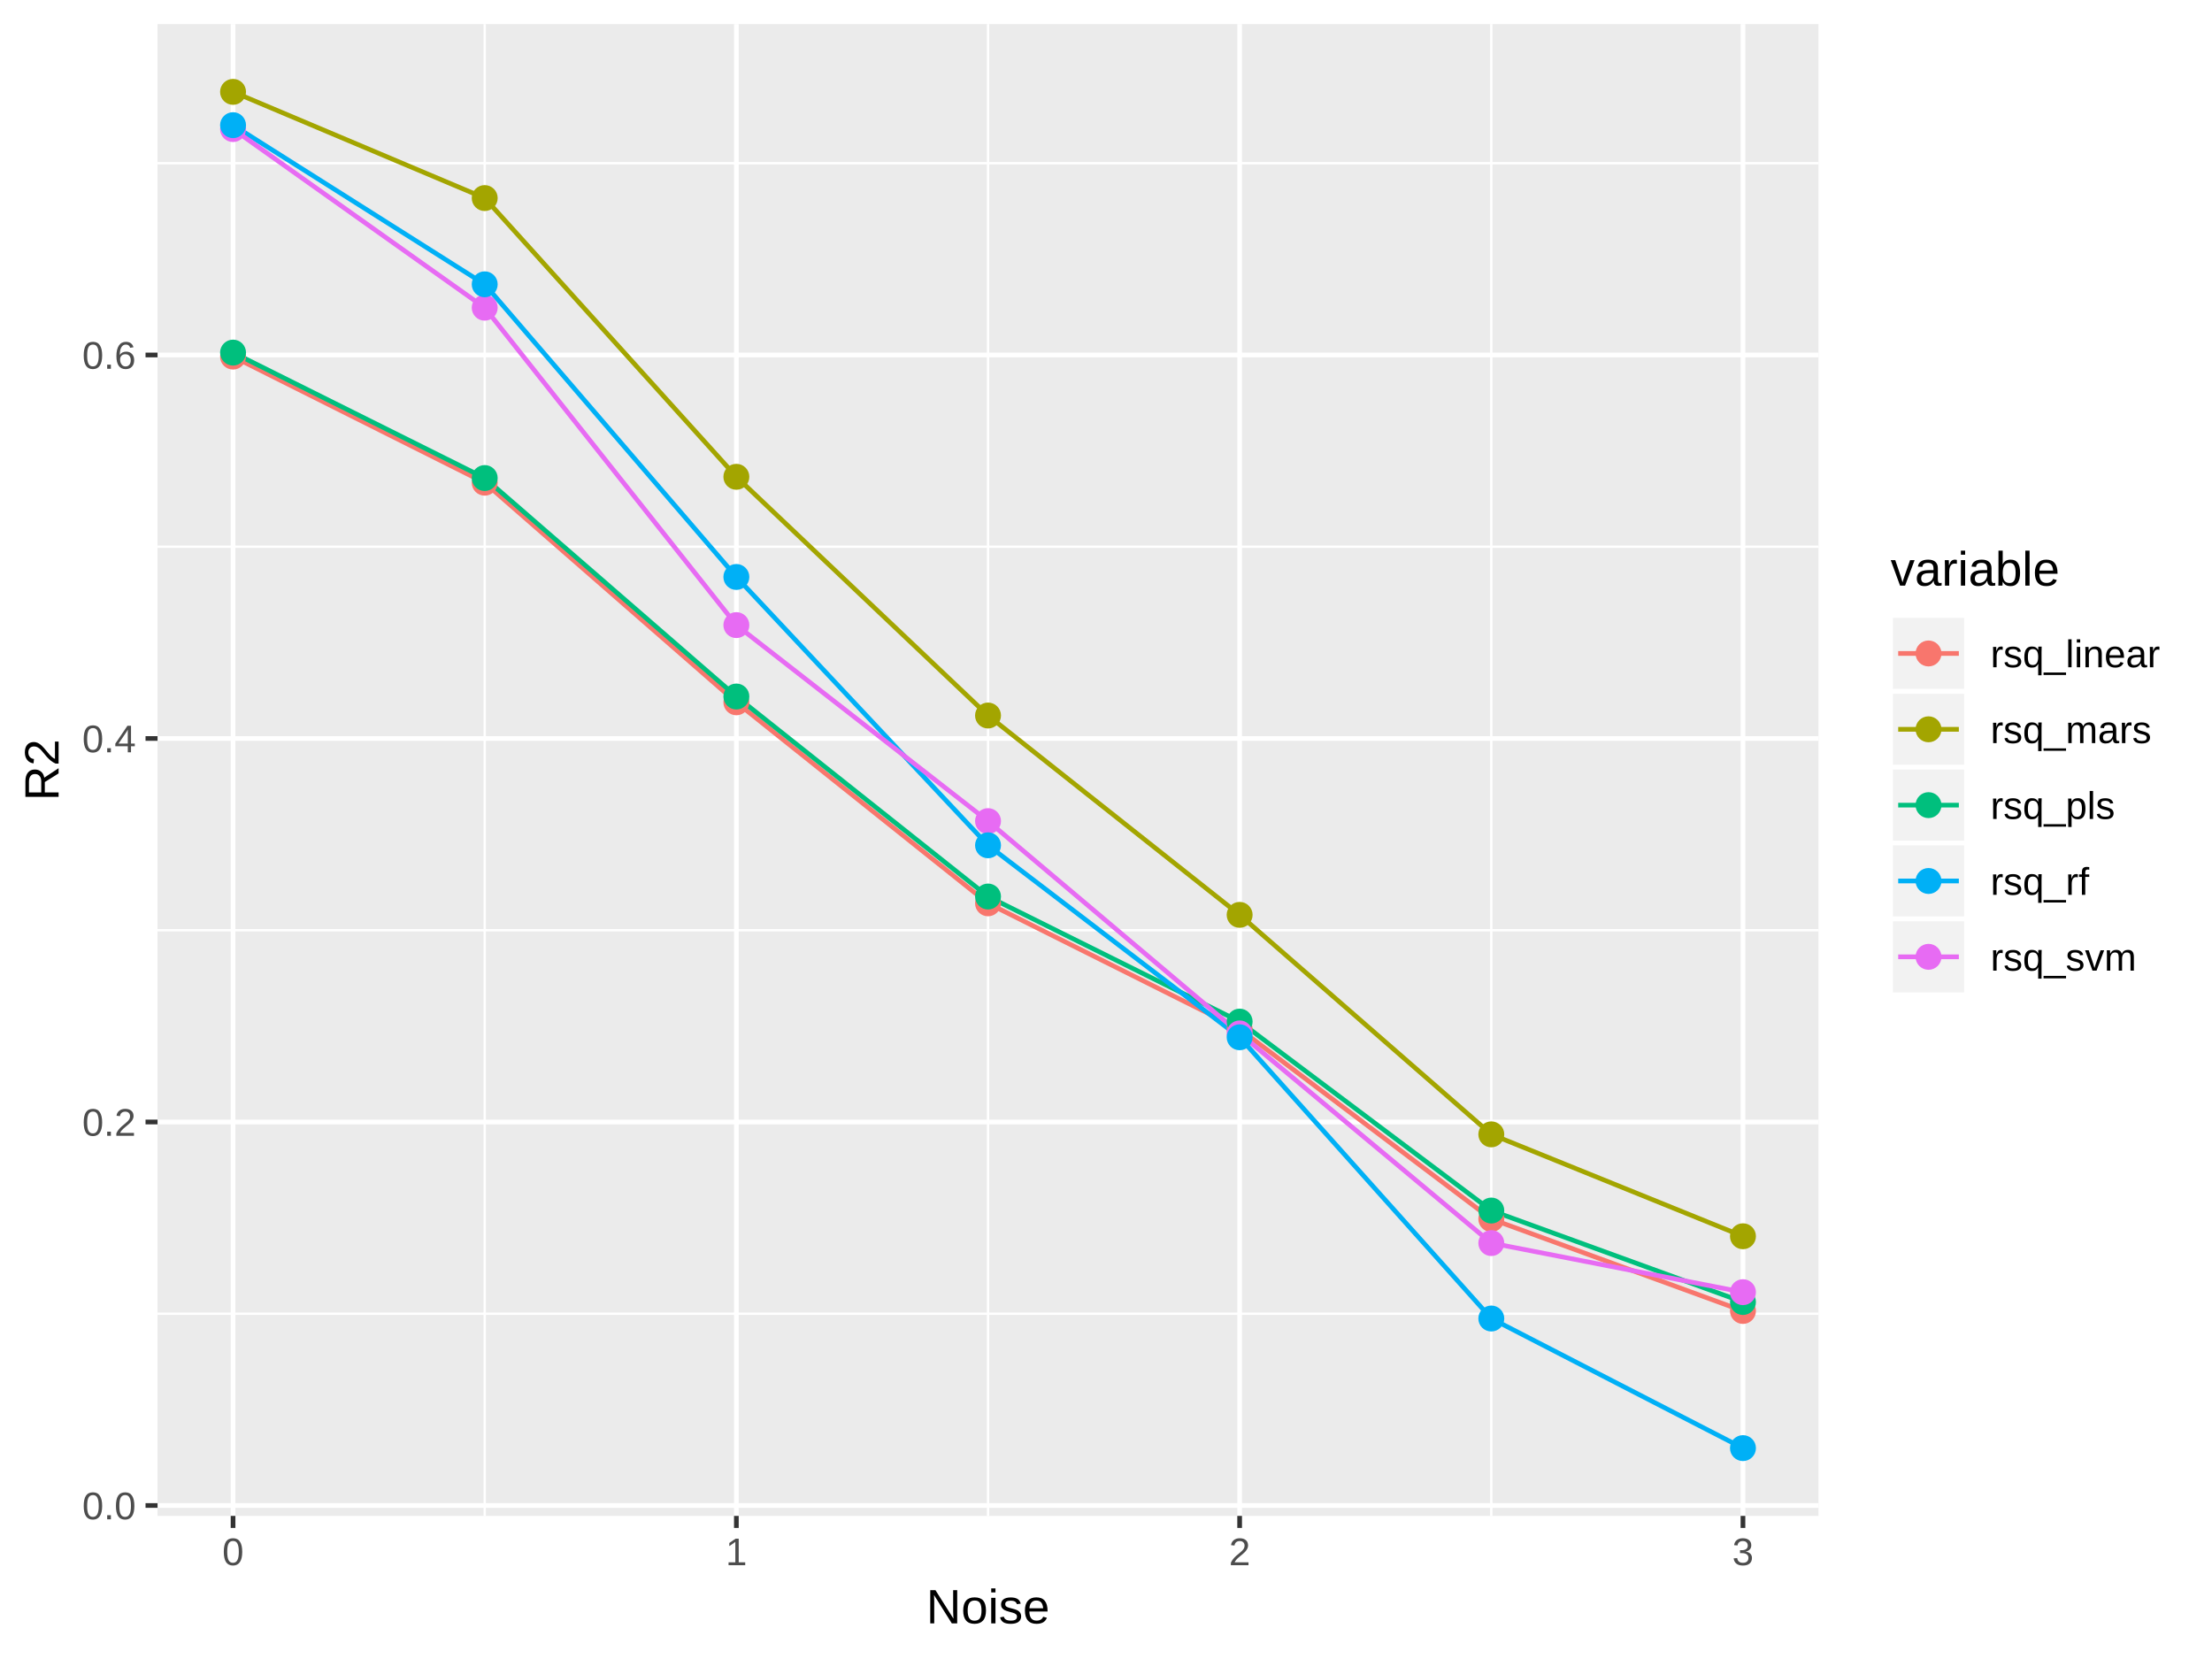
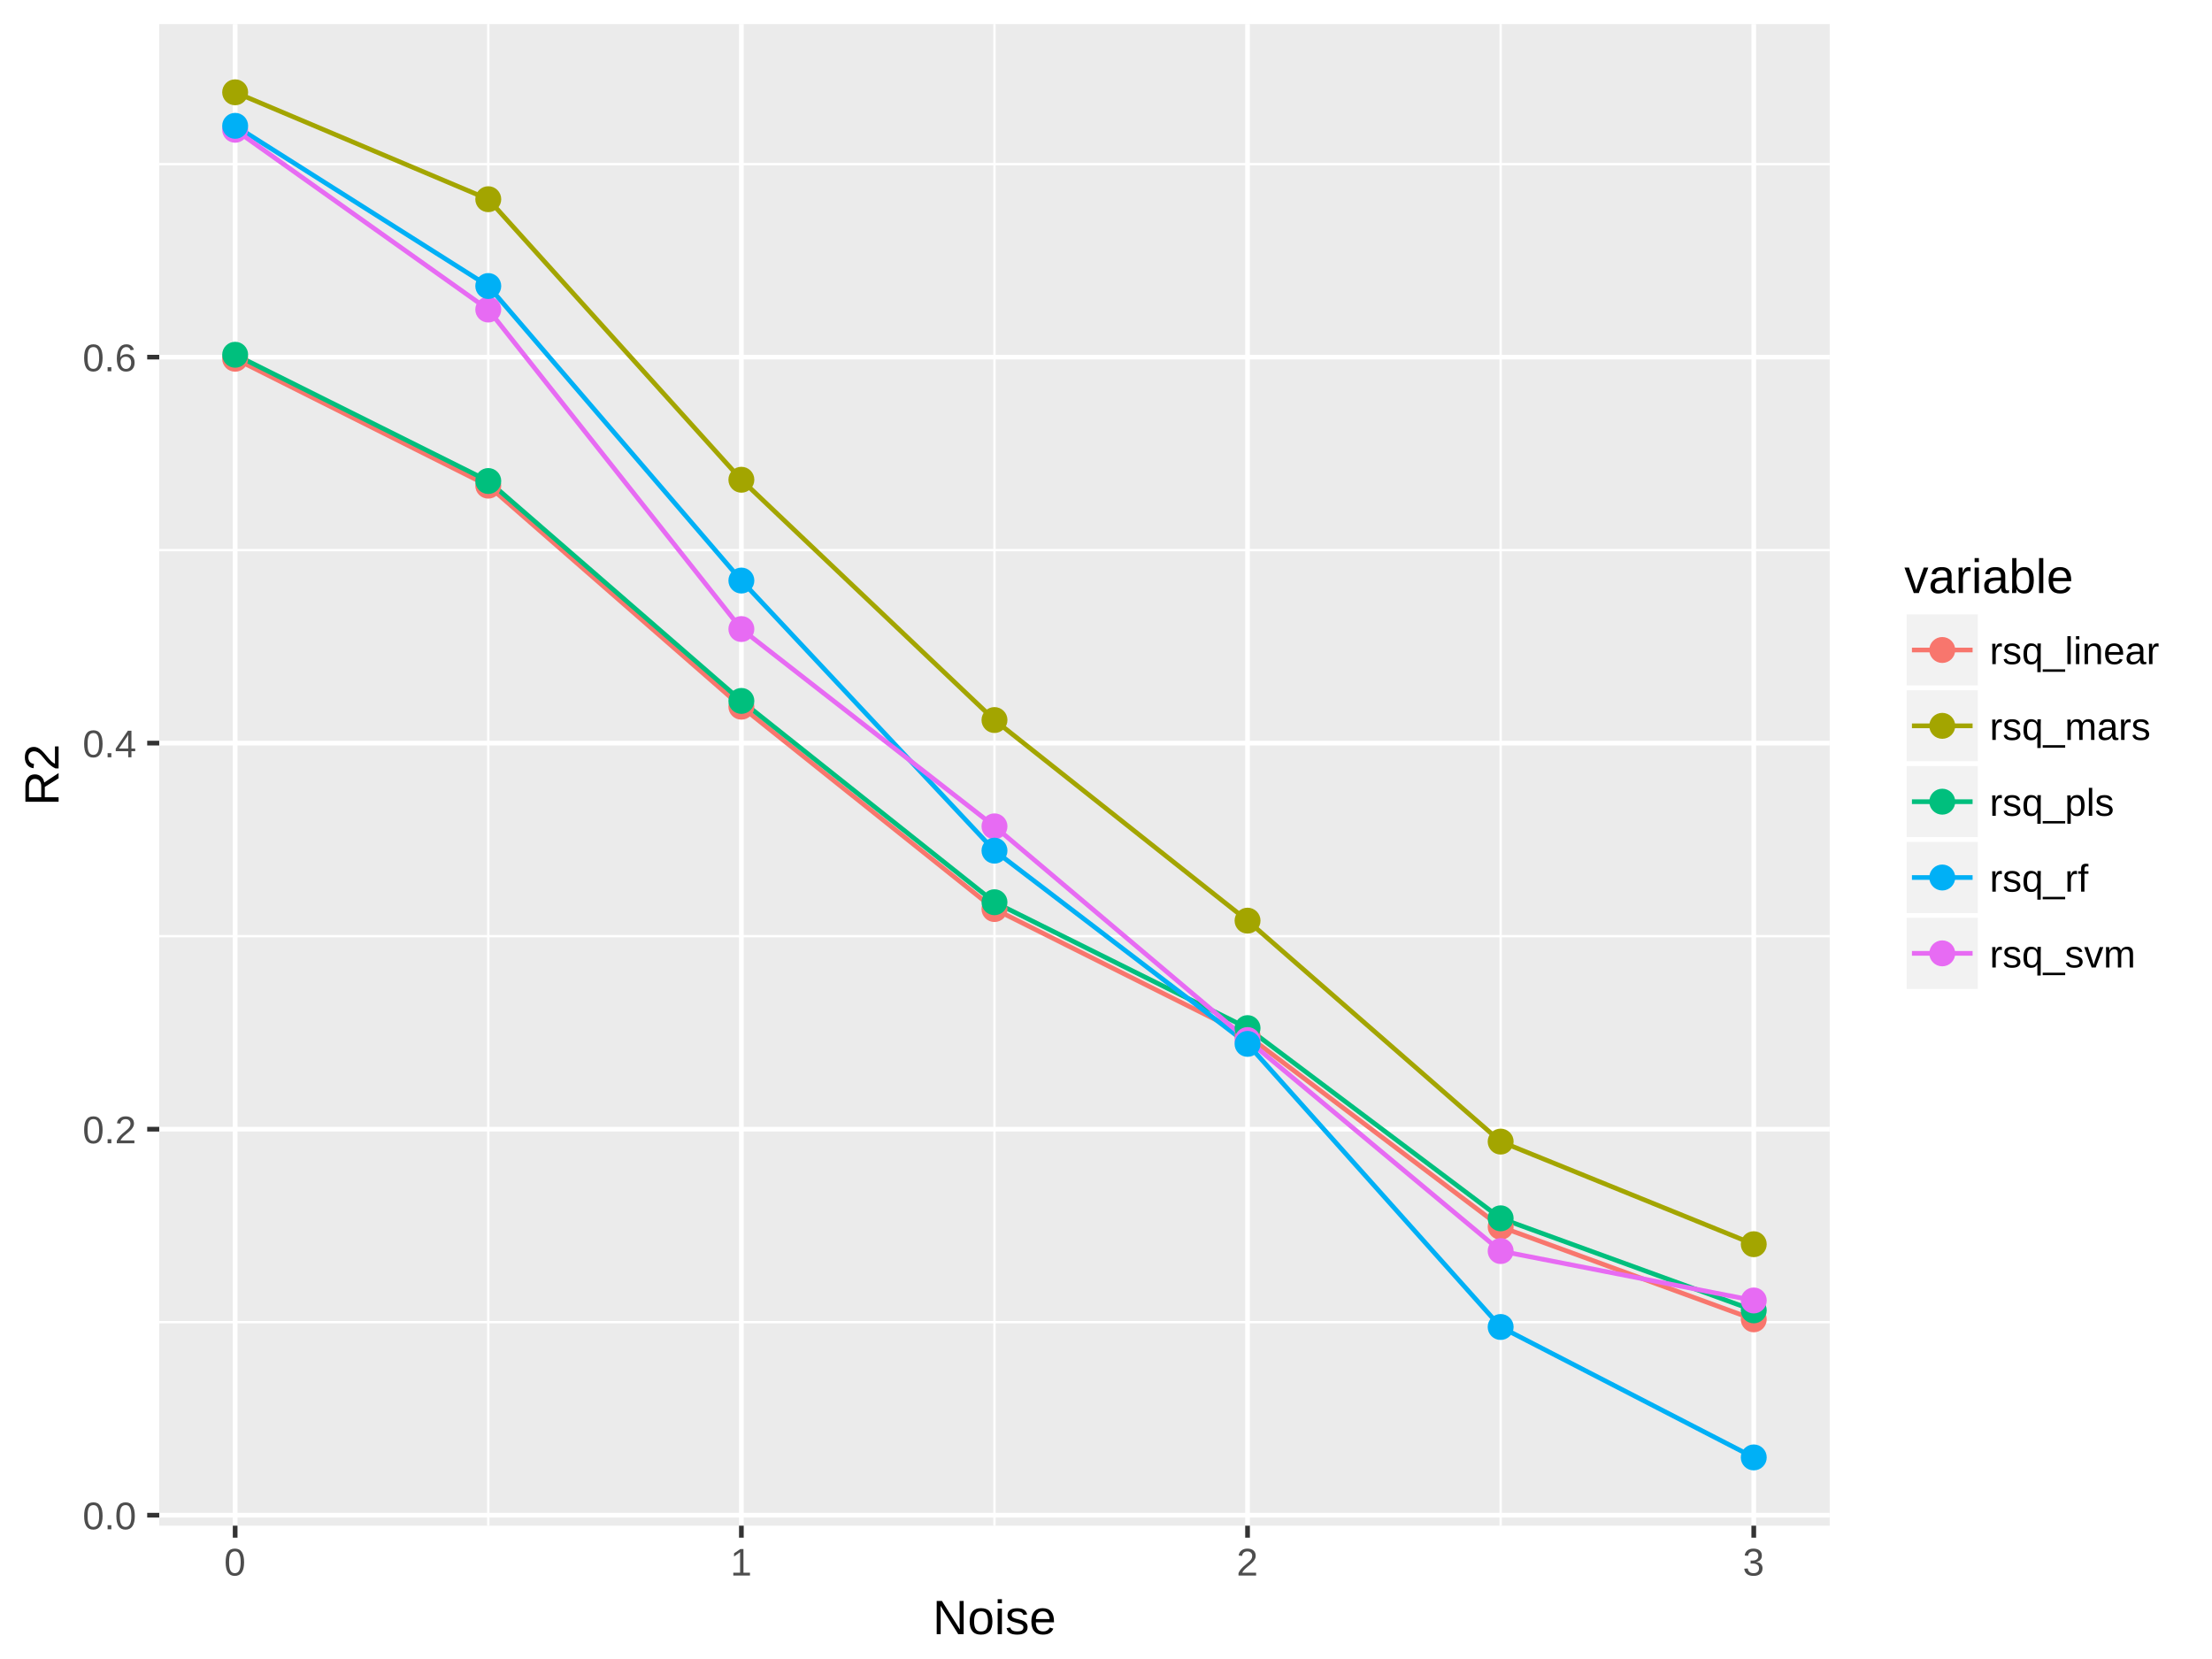
<svg xmlns="http://www.w3.org/2000/svg" viewBox="0 0 504.00 378.00">
  <defs>
    <style type="text/css">
    line, polyline, path, rect, circle {
      fill: none;
      stroke: #000000;
      stroke-linecap: round;
      stroke-linejoin: round;
      stroke-miterlimit: 10.00;
    }
  </style>
  </defs>
  <rect width="100%" height="100%" style="stroke: none; fill: #FFFFFF;" />
  <rect x="0.00" y="0.00" width="504.00" height="378.00" style="stroke-width: 1.07; stroke: #FFFFFF; fill: #FFFFFF;" />
  <defs>
-     <clipPath id="cpMzUuODk3OXw0MTQuMzMzfDM0NS4zOTZ8NS40Nzk0NQ==">
-       <rect x="35.90" y="5.48" width="378.44" height="339.92" />
+     <clipPath id="cpMzYuMjc2Nnw0MTYuODkzfDM0Ny42MTd8NS40Nzk0NQ==">
+       <rect x="36.28" y="5.48" width="380.62" height="342.14" />
    </clipPath>
  </defs>
-   <rect x="35.90" y="5.48" width="378.44" height="339.92" style="stroke-width: 1.07; stroke: none; fill: #EBEBEB;" clip-path="url(#cpMzUuODk3OXw0MTQuMzMzfDM0NS4zOTZ8NS40Nzk0NQ==)" />
-   <polyline points="35.90,299.33 414.33,299.33 " style="stroke-width: 0.53; stroke: #FFFFFF; stroke-linecap: butt;" clip-path="url(#cpMzUuODk3OXw0MTQuMzMzfDM0NS4zOTZ8NS40Nzk0NQ==)" />
-   <polyline points="35.90,211.95 414.33,211.95 " style="stroke-width: 0.53; stroke: #FFFFFF; stroke-linecap: butt;" clip-path="url(#cpMzUuODk3OXw0MTQuMzMzfDM0NS4zOTZ8NS40Nzk0NQ==)" />
-   <polyline points="35.90,124.57 414.33,124.57 " style="stroke-width: 0.53; stroke: #FFFFFF; stroke-linecap: butt;" clip-path="url(#cpMzUuODk3OXw0MTQuMzMzfDM0NS4zOTZ8NS40Nzk0NQ==)" />
-   <polyline points="35.90,37.19 414.33,37.19 " style="stroke-width: 0.53; stroke: #FFFFFF; stroke-linecap: butt;" clip-path="url(#cpMzUuODk3OXw0MTQuMzMzfDM0NS4zOTZ8NS40Nzk0NQ==)" />
-   <polyline points="110.44,345.40 110.44,5.48 " style="stroke-width: 0.53; stroke: #FFFFFF; stroke-linecap: butt;" clip-path="url(#cpMzUuODk3OXw0MTQuMzMzfDM0NS4zOTZ8NS40Nzk0NQ==)" />
-   <polyline points="225.12,345.40 225.12,5.48 " style="stroke-width: 0.53; stroke: #FFFFFF; stroke-linecap: butt;" clip-path="url(#cpMzUuODk3OXw0MTQuMzMzfDM0NS4zOTZ8NS40Nzk0NQ==)" />
-   <polyline points="339.79,345.40 339.79,5.48 " style="stroke-width: 0.53; stroke: #FFFFFF; stroke-linecap: butt;" clip-path="url(#cpMzUuODk3OXw0MTQuMzMzfDM0NS4zOTZ8NS40Nzk0NQ==)" />
-   <polyline points="35.90,343.02 414.33,343.02 " style="stroke-width: 1.07; stroke: #FFFFFF; stroke-linecap: butt;" clip-path="url(#cpMzUuODk3OXw0MTQuMzMzfDM0NS4zOTZ8NS40Nzk0NQ==)" />
-   <polyline points="35.90,255.64 414.33,255.64 " style="stroke-width: 1.07; stroke: #FFFFFF; stroke-linecap: butt;" clip-path="url(#cpMzUuODk3OXw0MTQuMzMzfDM0NS4zOTZ8NS40Nzk0NQ==)" />
-   <polyline points="35.90,168.26 414.33,168.26 " style="stroke-width: 1.07; stroke: #FFFFFF; stroke-linecap: butt;" clip-path="url(#cpMzUuODk3OXw0MTQuMzMzfDM0NS4zOTZ8NS40Nzk0NQ==)" />
-   <polyline points="35.90,80.88 414.33,80.88 " style="stroke-width: 1.07; stroke: #FFFFFF; stroke-linecap: butt;" clip-path="url(#cpMzUuODk3OXw0MTQuMzMzfDM0NS4zOTZ8NS40Nzk0NQ==)" />
-   <polyline points="53.10,345.40 53.10,5.48 " style="stroke-width: 1.07; stroke: #FFFFFF; stroke-linecap: butt;" clip-path="url(#cpMzUuODk3OXw0MTQuMzMzfDM0NS4zOTZ8NS40Nzk0NQ==)" />
-   <polyline points="167.78,345.40 167.78,5.48 " style="stroke-width: 1.07; stroke: #FFFFFF; stroke-linecap: butt;" clip-path="url(#cpMzUuODk3OXw0MTQuMzMzfDM0NS4zOTZ8NS40Nzk0NQ==)" />
-   <polyline points="282.45,345.40 282.45,5.48 " style="stroke-width: 1.07; stroke: #FFFFFF; stroke-linecap: butt;" clip-path="url(#cpMzUuODk3OXw0MTQuMzMzfDM0NS4zOTZ8NS40Nzk0NQ==)" />
-   <polyline points="397.13,345.40 397.13,5.48 " style="stroke-width: 1.07; stroke: #FFFFFF; stroke-linecap: butt;" clip-path="url(#cpMzUuODk3OXw0MTQuMzMzfDM0NS4zOTZ8NS40Nzk0NQ==)" />
-   <polyline points="53.10,81.25 110.44,109.98 167.78,160.02 225.12,205.82 282.45,234.47 339.79,277.75 397.13,298.70 " style="stroke-width: 1.07; stroke: #F8766D; stroke-linecap: butt;" clip-path="url(#cpMzUuODk3OXw0MTQuMzMzfDM0NS4zOTZ8NS40Nzk0NQ==)" />
-   <polyline points="53.10,20.93 110.44,45.13 167.78,108.64 225.12,163.03 282.45,208.45 339.79,258.46 397.13,281.68 " style="stroke-width: 1.07; stroke: #A3A500; stroke-linecap: butt;" clip-path="url(#cpMzUuODk3OXw0MTQuMzMzfDM0NS4zOTZ8NS40Nzk0NQ==)" />
-   <polyline points="53.10,80.34 110.44,108.92 167.78,158.70 225.12,204.27 282.45,232.77 339.79,275.82 397.13,296.66 " style="stroke-width: 1.07; stroke: #00BF7D; stroke-linecap: butt;" clip-path="url(#cpMzUuODk3OXw0MTQuMzMzfDM0NS4zOTZ8NS40Nzk0NQ==)" />
-   <polyline points="53.10,28.52 110.44,64.78 167.78,131.46 225.12,192.60 282.45,236.34 339.79,300.42 397.13,329.95 " style="stroke-width: 1.07; stroke: #00B0F6; stroke-linecap: butt;" clip-path="url(#cpMzUuODk3OXw0MTQuMzMzfDM0NS4zOTZ8NS40Nzk0NQ==)" />
-   <polyline points="53.10,29.41 110.44,70.11 167.78,142.43 225.12,187.09 282.45,235.46 339.79,283.23 397.13,294.42 " style="stroke-width: 1.07; stroke: #E76BF3; stroke-linecap: butt;" clip-path="url(#cpMzUuODk3OXw0MTQuMzMzfDM0NS4zOTZ8NS40Nzk0NQ==)" />
-   <circle cx="53.10" cy="81.25" r="1.95pt" style="stroke-width: 0.71; stroke: #F8766D; fill: #F8766D;" clip-path="url(#cpMzUuODk3OXw0MTQuMzMzfDM0NS4zOTZ8NS40Nzk0NQ==)" />
-   <circle cx="110.44" cy="109.98" r="1.95pt" style="stroke-width: 0.71; stroke: #F8766D; fill: #F8766D;" clip-path="url(#cpMzUuODk3OXw0MTQuMzMzfDM0NS4zOTZ8NS40Nzk0NQ==)" />
-   <circle cx="167.78" cy="160.02" r="1.95pt" style="stroke-width: 0.71; stroke: #F8766D; fill: #F8766D;" clip-path="url(#cpMzUuODk3OXw0MTQuMzMzfDM0NS4zOTZ8NS40Nzk0NQ==)" />
-   <circle cx="225.12" cy="205.82" r="1.95pt" style="stroke-width: 0.71; stroke: #F8766D; fill: #F8766D;" clip-path="url(#cpMzUuODk3OXw0MTQuMzMzfDM0NS4zOTZ8NS40Nzk0NQ==)" />
-   <circle cx="282.45" cy="234.47" r="1.95pt" style="stroke-width: 0.71; stroke: #F8766D; fill: #F8766D;" clip-path="url(#cpMzUuODk3OXw0MTQuMzMzfDM0NS4zOTZ8NS40Nzk0NQ==)" />
-   <circle cx="339.79" cy="277.75" r="1.95pt" style="stroke-width: 0.71; stroke: #F8766D; fill: #F8766D;" clip-path="url(#cpMzUuODk3OXw0MTQuMzMzfDM0NS4zOTZ8NS40Nzk0NQ==)" />
-   <circle cx="397.13" cy="298.70" r="1.95pt" style="stroke-width: 0.71; stroke: #F8766D; fill: #F8766D;" clip-path="url(#cpMzUuODk3OXw0MTQuMzMzfDM0NS4zOTZ8NS40Nzk0NQ==)" />
-   <circle cx="53.10" cy="80.34" r="1.95pt" style="stroke-width: 0.71; stroke: #00BF7D; fill: #00BF7D;" clip-path="url(#cpMzUuODk3OXw0MTQuMzMzfDM0NS4zOTZ8NS40Nzk0NQ==)" />
-   <circle cx="110.44" cy="108.92" r="1.95pt" style="stroke-width: 0.71; stroke: #00BF7D; fill: #00BF7D;" clip-path="url(#cpMzUuODk3OXw0MTQuMzMzfDM0NS4zOTZ8NS40Nzk0NQ==)" />
-   <circle cx="167.78" cy="158.70" r="1.95pt" style="stroke-width: 0.71; stroke: #00BF7D; fill: #00BF7D;" clip-path="url(#cpMzUuODk3OXw0MTQuMzMzfDM0NS4zOTZ8NS40Nzk0NQ==)" />
-   <circle cx="225.12" cy="204.27" r="1.95pt" style="stroke-width: 0.71; stroke: #00BF7D; fill: #00BF7D;" clip-path="url(#cpMzUuODk3OXw0MTQuMzMzfDM0NS4zOTZ8NS40Nzk0NQ==)" />
-   <circle cx="282.45" cy="232.77" r="1.95pt" style="stroke-width: 0.71; stroke: #00BF7D; fill: #00BF7D;" clip-path="url(#cpMzUuODk3OXw0MTQuMzMzfDM0NS4zOTZ8NS40Nzk0NQ==)" />
-   <circle cx="339.79" cy="275.82" r="1.95pt" style="stroke-width: 0.71; stroke: #00BF7D; fill: #00BF7D;" clip-path="url(#cpMzUuODk3OXw0MTQuMzMzfDM0NS4zOTZ8NS40Nzk0NQ==)" />
-   <circle cx="397.13" cy="296.66" r="1.95pt" style="stroke-width: 0.71; stroke: #00BF7D; fill: #00BF7D;" clip-path="url(#cpMzUuODk3OXw0MTQuMzMzfDM0NS4zOTZ8NS40Nzk0NQ==)" />
-   <circle cx="53.10" cy="20.93" r="1.95pt" style="stroke-width: 0.71; stroke: #A3A500; fill: #A3A500;" clip-path="url(#cpMzUuODk3OXw0MTQuMzMzfDM0NS4zOTZ8NS40Nzk0NQ==)" />
-   <circle cx="110.44" cy="45.13" r="1.95pt" style="stroke-width: 0.71; stroke: #A3A500; fill: #A3A500;" clip-path="url(#cpMzUuODk3OXw0MTQuMzMzfDM0NS4zOTZ8NS40Nzk0NQ==)" />
-   <circle cx="167.78" cy="108.64" r="1.95pt" style="stroke-width: 0.71; stroke: #A3A500; fill: #A3A500;" clip-path="url(#cpMzUuODk3OXw0MTQuMzMzfDM0NS4zOTZ8NS40Nzk0NQ==)" />
-   <circle cx="225.12" cy="163.03" r="1.95pt" style="stroke-width: 0.71; stroke: #A3A500; fill: #A3A500;" clip-path="url(#cpMzUuODk3OXw0MTQuMzMzfDM0NS4zOTZ8NS40Nzk0NQ==)" />
-   <circle cx="282.45" cy="208.45" r="1.95pt" style="stroke-width: 0.71; stroke: #A3A500; fill: #A3A500;" clip-path="url(#cpMzUuODk3OXw0MTQuMzMzfDM0NS4zOTZ8NS40Nzk0NQ==)" />
-   <circle cx="339.79" cy="258.46" r="1.95pt" style="stroke-width: 0.71; stroke: #A3A500; fill: #A3A500;" clip-path="url(#cpMzUuODk3OXw0MTQuMzMzfDM0NS4zOTZ8NS40Nzk0NQ==)" />
-   <circle cx="397.13" cy="281.68" r="1.95pt" style="stroke-width: 0.71; stroke: #A3A500; fill: #A3A500;" clip-path="url(#cpMzUuODk3OXw0MTQuMzMzfDM0NS4zOTZ8NS40Nzk0NQ==)" />
-   <circle cx="53.10" cy="29.41" r="1.95pt" style="stroke-width: 0.71; stroke: #E76BF3; fill: #E76BF3;" clip-path="url(#cpMzUuODk3OXw0MTQuMzMzfDM0NS4zOTZ8NS40Nzk0NQ==)" />
-   <circle cx="110.44" cy="70.11" r="1.95pt" style="stroke-width: 0.71; stroke: #E76BF3; fill: #E76BF3;" clip-path="url(#cpMzUuODk3OXw0MTQuMzMzfDM0NS4zOTZ8NS40Nzk0NQ==)" />
-   <circle cx="167.78" cy="142.43" r="1.95pt" style="stroke-width: 0.71; stroke: #E76BF3; fill: #E76BF3;" clip-path="url(#cpMzUuODk3OXw0MTQuMzMzfDM0NS4zOTZ8NS40Nzk0NQ==)" />
-   <circle cx="225.12" cy="187.09" r="1.95pt" style="stroke-width: 0.71; stroke: #E76BF3; fill: #E76BF3;" clip-path="url(#cpMzUuODk3OXw0MTQuMzMzfDM0NS4zOTZ8NS40Nzk0NQ==)" />
-   <circle cx="282.45" cy="235.46" r="1.95pt" style="stroke-width: 0.71; stroke: #E76BF3; fill: #E76BF3;" clip-path="url(#cpMzUuODk3OXw0MTQuMzMzfDM0NS4zOTZ8NS40Nzk0NQ==)" />
-   <circle cx="339.79" cy="283.23" r="1.95pt" style="stroke-width: 0.71; stroke: #E76BF3; fill: #E76BF3;" clip-path="url(#cpMzUuODk3OXw0MTQuMzMzfDM0NS4zOTZ8NS40Nzk0NQ==)" />
-   <circle cx="397.13" cy="294.42" r="1.95pt" style="stroke-width: 0.71; stroke: #E76BF3; fill: #E76BF3;" clip-path="url(#cpMzUuODk3OXw0MTQuMzMzfDM0NS4zOTZ8NS40Nzk0NQ==)" />
-   <circle cx="53.10" cy="28.52" r="1.95pt" style="stroke-width: 0.71; stroke: #00B0F6; fill: #00B0F6;" clip-path="url(#cpMzUuODk3OXw0MTQuMzMzfDM0NS4zOTZ8NS40Nzk0NQ==)" />
-   <circle cx="110.44" cy="64.78" r="1.95pt" style="stroke-width: 0.71; stroke: #00B0F6; fill: #00B0F6;" clip-path="url(#cpMzUuODk3OXw0MTQuMzMzfDM0NS4zOTZ8NS40Nzk0NQ==)" />
-   <circle cx="167.78" cy="131.46" r="1.95pt" style="stroke-width: 0.71; stroke: #00B0F6; fill: #00B0F6;" clip-path="url(#cpMzUuODk3OXw0MTQuMzMzfDM0NS4zOTZ8NS40Nzk0NQ==)" />
-   <circle cx="225.12" cy="192.60" r="1.95pt" style="stroke-width: 0.71; stroke: #00B0F6; fill: #00B0F6;" clip-path="url(#cpMzUuODk3OXw0MTQuMzMzfDM0NS4zOTZ8NS40Nzk0NQ==)" />
-   <circle cx="282.45" cy="236.34" r="1.95pt" style="stroke-width: 0.71; stroke: #00B0F6; fill: #00B0F6;" clip-path="url(#cpMzUuODk3OXw0MTQuMzMzfDM0NS4zOTZ8NS40Nzk0NQ==)" />
-   <circle cx="339.79" cy="300.42" r="1.95pt" style="stroke-width: 0.71; stroke: #00B0F6; fill: #00B0F6;" clip-path="url(#cpMzUuODk3OXw0MTQuMzMzfDM0NS4zOTZ8NS40Nzk0NQ==)" />
-   <circle cx="397.13" cy="329.95" r="1.95pt" style="stroke-width: 0.71; stroke: #00B0F6; fill: #00B0F6;" clip-path="url(#cpMzUuODk3OXw0MTQuMzMzfDM0NS4zOTZ8NS40Nzk0NQ==)" />
+   <rect x="36.28" y="5.48" width="380.62" height="342.14" style="stroke-width: 1.07; stroke: none; fill: #EBEBEB;" clip-path="url(#cpMzYuMjc2Nnw0MTYuODkzfDM0Ny42MTd8NS40Nzk0NQ==)" />
+   <polyline points="36.28,301.25 416.89,301.25 " style="stroke-width: 0.53; stroke: #FFFFFF; stroke-linecap: butt;" clip-path="url(#cpMzYuMjc2Nnw0MTYuODkzfDM0Ny42MTd8NS40Nzk0NQ==)" />
+   <polyline points="36.28,213.30 416.89,213.30 " style="stroke-width: 0.53; stroke: #FFFFFF; stroke-linecap: butt;" clip-path="url(#cpMzYuMjc2Nnw0MTYuODkzfDM0Ny42MTd8NS40Nzk0NQ==)" />
+   <polyline points="36.28,125.35 416.89,125.35 " style="stroke-width: 0.53; stroke: #FFFFFF; stroke-linecap: butt;" clip-path="url(#cpMzYuMjc2Nnw0MTYuODkzfDM0Ny42MTd8NS40Nzk0NQ==)" />
+   <polyline points="36.28,37.40 416.89,37.40 " style="stroke-width: 0.53; stroke: #FFFFFF; stroke-linecap: butt;" clip-path="url(#cpMzYuMjc2Nnw0MTYuODkzfDM0Ny42MTd8NS40Nzk0NQ==)" />
+   <polyline points="111.25,347.62 111.25,5.48 " style="stroke-width: 0.53; stroke: #FFFFFF; stroke-linecap: butt;" clip-path="url(#cpMzYuMjc2Nnw0MTYuODkzfDM0Ny42MTd8NS40Nzk0NQ==)" />
+   <polyline points="226.59,347.62 226.59,5.48 " style="stroke-width: 0.53; stroke: #FFFFFF; stroke-linecap: butt;" clip-path="url(#cpMzYuMjc2Nnw0MTYuODkzfDM0Ny42MTd8NS40Nzk0NQ==)" />
+   <polyline points="341.92,347.62 341.92,5.48 " style="stroke-width: 0.53; stroke: #FFFFFF; stroke-linecap: butt;" clip-path="url(#cpMzYuMjc2Nnw0MTYuODkzfDM0Ny42MTd8NS40Nzk0NQ==)" />
+   <polyline points="36.28,345.23 416.89,345.23 " style="stroke-width: 1.07; stroke: #FFFFFF; stroke-linecap: butt;" clip-path="url(#cpMzYuMjc2Nnw0MTYuODkzfDM0Ny42MTd8NS40Nzk0NQ==)" />
+   <polyline points="36.28,257.28 416.89,257.28 " style="stroke-width: 1.07; stroke: #FFFFFF; stroke-linecap: butt;" clip-path="url(#cpMzYuMjc2Nnw0MTYuODkzfDM0Ny42MTd8NS40Nzk0NQ==)" />
+   <polyline points="36.28,169.32 416.89,169.32 " style="stroke-width: 1.07; stroke: #FFFFFF; stroke-linecap: butt;" clip-path="url(#cpMzYuMjc2Nnw0MTYuODkzfDM0Ny42MTd8NS40Nzk0NQ==)" />
+   <polyline points="36.28,81.37 416.89,81.37 " style="stroke-width: 1.07; stroke: #FFFFFF; stroke-linecap: butt;" clip-path="url(#cpMzYuMjc2Nnw0MTYuODkzfDM0Ny42MTd8NS40Nzk0NQ==)" />
+   <polyline points="53.58,347.62 53.58,5.48 " style="stroke-width: 1.07; stroke: #FFFFFF; stroke-linecap: butt;" clip-path="url(#cpMzYuMjc2Nnw0MTYuODkzfDM0Ny42MTd8NS40Nzk0NQ==)" />
+   <polyline points="168.92,347.62 168.92,5.48 " style="stroke-width: 1.07; stroke: #FFFFFF; stroke-linecap: butt;" clip-path="url(#cpMzYuMjc2Nnw0MTYuODkzfDM0Ny42MTd8NS40Nzk0NQ==)" />
+   <polyline points="284.25,347.62 284.25,5.48 " style="stroke-width: 1.07; stroke: #FFFFFF; stroke-linecap: butt;" clip-path="url(#cpMzYuMjc2Nnw0MTYuODkzfDM0Ny42MTd8NS40Nzk0NQ==)" />
+   <polyline points="399.59,347.62 399.59,5.48 " style="stroke-width: 1.07; stroke: #FFFFFF; stroke-linecap: butt;" clip-path="url(#cpMzYuMjc2Nnw0MTYuODkzfDM0Ny42MTd8NS40Nzk0NQ==)" />
+   <polyline points="53.58,81.74 111.25,110.66 168.92,161.02 226.59,207.13 284.25,235.97 341.92,279.53 399.59,300.61 " style="stroke-width: 1.07; stroke: #F8766D; stroke-linecap: butt;" clip-path="url(#cpMzYuMjc2Nnw0MTYuODkzfDM0Ny42MTd8NS40Nzk0NQ==)" />
+   <polyline points="53.58,21.03 111.25,45.39 168.92,109.31 226.59,164.06 284.25,209.77 341.92,260.11 399.59,283.49 " style="stroke-width: 1.07; stroke: #A3A500; stroke-linecap: butt;" clip-path="url(#cpMzYuMjc2Nnw0MTYuODkzfDM0Ny42MTd8NS40Nzk0NQ==)" />
+   <polyline points="53.58,80.83 111.25,109.60 168.92,159.70 226.59,205.57 284.25,234.25 341.92,277.59 399.59,298.56 " style="stroke-width: 1.07; stroke: #00BF7D; stroke-linecap: butt;" clip-path="url(#cpMzYuMjc2Nnw0MTYuODkzfDM0Ny42MTd8NS40Nzk0NQ==)" />
+   <polyline points="53.58,28.67 111.25,65.17 168.92,132.28 226.59,193.82 284.25,237.85 341.92,302.35 399.59,332.07 " style="stroke-width: 1.07; stroke: #00B0F6; stroke-linecap: butt;" clip-path="url(#cpMzYuMjc2Nnw0MTYuODkzfDM0Ny42MTd8NS40Nzk0NQ==)" />
+   <polyline points="53.58,29.57 111.25,70.53 168.92,143.33 226.59,188.28 284.25,236.97 341.92,285.05 399.59,296.31 " style="stroke-width: 1.07; stroke: #E76BF3; stroke-linecap: butt;" clip-path="url(#cpMzYuMjc2Nnw0MTYuODkzfDM0Ny42MTd8NS40Nzk0NQ==)" />
+   <circle cx="53.58" cy="81.74" r="1.95pt" style="stroke-width: 0.71; stroke: #F8766D; fill: #F8766D;" clip-path="url(#cpMzYuMjc2Nnw0MTYuODkzfDM0Ny42MTd8NS40Nzk0NQ==)" />
+   <circle cx="111.25" cy="110.66" r="1.95pt" style="stroke-width: 0.71; stroke: #F8766D; fill: #F8766D;" clip-path="url(#cpMzYuMjc2Nnw0MTYuODkzfDM0Ny42MTd8NS40Nzk0NQ==)" />
+   <circle cx="168.92" cy="161.02" r="1.95pt" style="stroke-width: 0.71; stroke: #F8766D; fill: #F8766D;" clip-path="url(#cpMzYuMjc2Nnw0MTYuODkzfDM0Ny42MTd8NS40Nzk0NQ==)" />
+   <circle cx="226.59" cy="207.13" r="1.95pt" style="stroke-width: 0.71; stroke: #F8766D; fill: #F8766D;" clip-path="url(#cpMzYuMjc2Nnw0MTYuODkzfDM0Ny42MTd8NS40Nzk0NQ==)" />
+   <circle cx="284.25" cy="235.97" r="1.95pt" style="stroke-width: 0.71; stroke: #F8766D; fill: #F8766D;" clip-path="url(#cpMzYuMjc2Nnw0MTYuODkzfDM0Ny42MTd8NS40Nzk0NQ==)" />
+   <circle cx="341.92" cy="279.53" r="1.95pt" style="stroke-width: 0.71; stroke: #F8766D; fill: #F8766D;" clip-path="url(#cpMzYuMjc2Nnw0MTYuODkzfDM0Ny42MTd8NS40Nzk0NQ==)" />
+   <circle cx="399.59" cy="300.61" r="1.95pt" style="stroke-width: 0.71; stroke: #F8766D; fill: #F8766D;" clip-path="url(#cpMzYuMjc2Nnw0MTYuODkzfDM0Ny42MTd8NS40Nzk0NQ==)" />
+   <circle cx="53.58" cy="80.83" r="1.95pt" style="stroke-width: 0.71; stroke: #00BF7D; fill: #00BF7D;" clip-path="url(#cpMzYuMjc2Nnw0MTYuODkzfDM0Ny42MTd8NS40Nzk0NQ==)" />
+   <circle cx="111.25" cy="109.60" r="1.95pt" style="stroke-width: 0.71; stroke: #00BF7D; fill: #00BF7D;" clip-path="url(#cpMzYuMjc2Nnw0MTYuODkzfDM0Ny42MTd8NS40Nzk0NQ==)" />
+   <circle cx="168.92" cy="159.70" r="1.95pt" style="stroke-width: 0.71; stroke: #00BF7D; fill: #00BF7D;" clip-path="url(#cpMzYuMjc2Nnw0MTYuODkzfDM0Ny42MTd8NS40Nzk0NQ==)" />
+   <circle cx="226.59" cy="205.57" r="1.95pt" style="stroke-width: 0.71; stroke: #00BF7D; fill: #00BF7D;" clip-path="url(#cpMzYuMjc2Nnw0MTYuODkzfDM0Ny42MTd8NS40Nzk0NQ==)" />
+   <circle cx="284.25" cy="234.25" r="1.95pt" style="stroke-width: 0.71; stroke: #00BF7D; fill: #00BF7D;" clip-path="url(#cpMzYuMjc2Nnw0MTYuODkzfDM0Ny42MTd8NS40Nzk0NQ==)" />
+   <circle cx="341.92" cy="277.59" r="1.95pt" style="stroke-width: 0.71; stroke: #00BF7D; fill: #00BF7D;" clip-path="url(#cpMzYuMjc2Nnw0MTYuODkzfDM0Ny42MTd8NS40Nzk0NQ==)" />
+   <circle cx="399.59" cy="298.56" r="1.95pt" style="stroke-width: 0.71; stroke: #00BF7D; fill: #00BF7D;" clip-path="url(#cpMzYuMjc2Nnw0MTYuODkzfDM0Ny42MTd8NS40Nzk0NQ==)" />
+   <circle cx="53.58" cy="21.03" r="1.95pt" style="stroke-width: 0.71; stroke: #A3A500; fill: #A3A500;" clip-path="url(#cpMzYuMjc2Nnw0MTYuODkzfDM0Ny42MTd8NS40Nzk0NQ==)" />
+   <circle cx="111.25" cy="45.39" r="1.95pt" style="stroke-width: 0.71; stroke: #A3A500; fill: #A3A500;" clip-path="url(#cpMzYuMjc2Nnw0MTYuODkzfDM0Ny42MTd8NS40Nzk0NQ==)" />
+   <circle cx="168.92" cy="109.31" r="1.95pt" style="stroke-width: 0.71; stroke: #A3A500; fill: #A3A500;" clip-path="url(#cpMzYuMjc2Nnw0MTYuODkzfDM0Ny42MTd8NS40Nzk0NQ==)" />
+   <circle cx="226.59" cy="164.06" r="1.95pt" style="stroke-width: 0.71; stroke: #A3A500; fill: #A3A500;" clip-path="url(#cpMzYuMjc2Nnw0MTYuODkzfDM0Ny42MTd8NS40Nzk0NQ==)" />
+   <circle cx="284.25" cy="209.77" r="1.95pt" style="stroke-width: 0.71; stroke: #A3A500; fill: #A3A500;" clip-path="url(#cpMzYuMjc2Nnw0MTYuODkzfDM0Ny42MTd8NS40Nzk0NQ==)" />
+   <circle cx="341.92" cy="260.11" r="1.95pt" style="stroke-width: 0.71; stroke: #A3A500; fill: #A3A500;" clip-path="url(#cpMzYuMjc2Nnw0MTYuODkzfDM0Ny42MTd8NS40Nzk0NQ==)" />
+   <circle cx="399.59" cy="283.49" r="1.95pt" style="stroke-width: 0.71; stroke: #A3A500; fill: #A3A500;" clip-path="url(#cpMzYuMjc2Nnw0MTYuODkzfDM0Ny42MTd8NS40Nzk0NQ==)" />
+   <circle cx="53.58" cy="29.57" r="1.95pt" style="stroke-width: 0.71; stroke: #E76BF3; fill: #E76BF3;" clip-path="url(#cpMzYuMjc2Nnw0MTYuODkzfDM0Ny42MTd8NS40Nzk0NQ==)" />
+   <circle cx="111.25" cy="70.53" r="1.95pt" style="stroke-width: 0.71; stroke: #E76BF3; fill: #E76BF3;" clip-path="url(#cpMzYuMjc2Nnw0MTYuODkzfDM0Ny42MTd8NS40Nzk0NQ==)" />
+   <circle cx="168.92" cy="143.33" r="1.95pt" style="stroke-width: 0.71; stroke: #E76BF3; fill: #E76BF3;" clip-path="url(#cpMzYuMjc2Nnw0MTYuODkzfDM0Ny42MTd8NS40Nzk0NQ==)" />
+   <circle cx="226.59" cy="188.28" r="1.95pt" style="stroke-width: 0.71; stroke: #E76BF3; fill: #E76BF3;" clip-path="url(#cpMzYuMjc2Nnw0MTYuODkzfDM0Ny42MTd8NS40Nzk0NQ==)" />
+   <circle cx="284.25" cy="236.97" r="1.95pt" style="stroke-width: 0.71; stroke: #E76BF3; fill: #E76BF3;" clip-path="url(#cpMzYuMjc2Nnw0MTYuODkzfDM0Ny42MTd8NS40Nzk0NQ==)" />
+   <circle cx="341.92" cy="285.05" r="1.95pt" style="stroke-width: 0.71; stroke: #E76BF3; fill: #E76BF3;" clip-path="url(#cpMzYuMjc2Nnw0MTYuODkzfDM0Ny42MTd8NS40Nzk0NQ==)" />
+   <circle cx="399.59" cy="296.31" r="1.95pt" style="stroke-width: 0.71; stroke: #E76BF3; fill: #E76BF3;" clip-path="url(#cpMzYuMjc2Nnw0MTYuODkzfDM0Ny42MTd8NS40Nzk0NQ==)" />
+   <circle cx="53.58" cy="28.67" r="1.95pt" style="stroke-width: 0.71; stroke: #00B0F6; fill: #00B0F6;" clip-path="url(#cpMzYuMjc2Nnw0MTYuODkzfDM0Ny42MTd8NS40Nzk0NQ==)" />
+   <circle cx="111.25" cy="65.17" r="1.95pt" style="stroke-width: 0.71; stroke: #00B0F6; fill: #00B0F6;" clip-path="url(#cpMzYuMjc2Nnw0MTYuODkzfDM0Ny42MTd8NS40Nzk0NQ==)" />
+   <circle cx="168.92" cy="132.28" r="1.95pt" style="stroke-width: 0.71; stroke: #00B0F6; fill: #00B0F6;" clip-path="url(#cpMzYuMjc2Nnw0MTYuODkzfDM0Ny42MTd8NS40Nzk0NQ==)" />
+   <circle cx="226.59" cy="193.82" r="1.95pt" style="stroke-width: 0.71; stroke: #00B0F6; fill: #00B0F6;" clip-path="url(#cpMzYuMjc2Nnw0MTYuODkzfDM0Ny42MTd8NS40Nzk0NQ==)" />
+   <circle cx="284.25" cy="237.85" r="1.95pt" style="stroke-width: 0.71; stroke: #00B0F6; fill: #00B0F6;" clip-path="url(#cpMzYuMjc2Nnw0MTYuODkzfDM0Ny42MTd8NS40Nzk0NQ==)" />
+   <circle cx="341.92" cy="302.35" r="1.95pt" style="stroke-width: 0.71; stroke: #00B0F6; fill: #00B0F6;" clip-path="url(#cpMzYuMjc2Nnw0MTYuODkzfDM0Ny42MTd8NS40Nzk0NQ==)" />
+   <circle cx="399.59" cy="332.07" r="1.95pt" style="stroke-width: 0.71; stroke: #00B0F6; fill: #00B0F6;" clip-path="url(#cpMzYuMjc2Nnw0MTYuODkzfDM0Ny42MTd8NS40Nzk0NQ==)" />
  <defs>
    <clipPath id="cpMHw1MDR8Mzc4fDA=">
      <rect x="0.00" y="0.00" width="504.00" height="378.00" />
    </clipPath>
  </defs>
  <g clip-path="url(#cpMHw1MDR8Mzc4fDA=)">
-     <text x="18.73" y="346.17" style="font-size: 8.80px; fill: #4D4D4D; font-family: Arial;" textLength="12.23px" lengthAdjust="spacingAndGlyphs">0.0</text>
+     <text x="18.83" y="348.45" style="font-size: 8.80px; fill: #4D4D4D; font-family: Arial;" textLength="12.51px" lengthAdjust="spacingAndGlyphs">0.0</text>
  </g>
  <g clip-path="url(#cpMHw1MDR8Mzc4fDA=)">
-     <text x="18.73" y="258.79" style="font-size: 8.80px; fill: #4D4D4D; font-family: Arial;" textLength="12.23px" lengthAdjust="spacingAndGlyphs">0.2</text>
+     <text x="18.83" y="260.50" style="font-size: 8.80px; fill: #4D4D4D; font-family: Arial;" textLength="12.51px" lengthAdjust="spacingAndGlyphs">0.2</text>
  </g>
  <g clip-path="url(#cpMHw1MDR8Mzc4fDA=)">
-     <text x="18.73" y="171.41" style="font-size: 8.80px; fill: #4D4D4D; font-family: Arial;" textLength="12.23px" lengthAdjust="spacingAndGlyphs">0.4</text>
+     <text x="18.83" y="172.54" style="font-size: 8.80px; fill: #4D4D4D; font-family: Arial;" textLength="12.51px" lengthAdjust="spacingAndGlyphs">0.4</text>
  </g>
  <g clip-path="url(#cpMHw1MDR8Mzc4fDA=)">
-     <text x="18.73" y="84.03" style="font-size: 8.80px; fill: #4D4D4D; font-family: Arial;" textLength="12.23px" lengthAdjust="spacingAndGlyphs">0.6</text>
+     <text x="18.83" y="84.59" style="font-size: 8.80px; fill: #4D4D4D; font-family: Arial;" textLength="12.51px" lengthAdjust="spacingAndGlyphs">0.6</text>
  </g>
-   <polyline points="33.16,343.02 35.90,343.02 " style="stroke-width: 1.07; stroke: #333333; stroke-linecap: butt;" clip-path="url(#cpMHw1MDR8Mzc4fDA=)" />
-   <polyline points="33.16,255.64 35.90,255.64 " style="stroke-width: 1.07; stroke: #333333; stroke-linecap: butt;" clip-path="url(#cpMHw1MDR8Mzc4fDA=)" />
-   <polyline points="33.16,168.26 35.90,168.26 " style="stroke-width: 1.07; stroke: #333333; stroke-linecap: butt;" clip-path="url(#cpMHw1MDR8Mzc4fDA=)" />
-   <polyline points="33.16,80.88 35.90,80.88 " style="stroke-width: 1.07; stroke: #333333; stroke-linecap: butt;" clip-path="url(#cpMHw1MDR8Mzc4fDA=)" />
-   <polyline points="53.10,348.14 53.10,345.40 " style="stroke-width: 1.07; stroke: #333333; stroke-linecap: butt;" clip-path="url(#cpMHw1MDR8Mzc4fDA=)" />
-   <polyline points="167.78,348.14 167.78,345.40 " style="stroke-width: 1.07; stroke: #333333; stroke-linecap: butt;" clip-path="url(#cpMHw1MDR8Mzc4fDA=)" />
-   <polyline points="282.45,348.14 282.45,345.40 " style="stroke-width: 1.07; stroke: #333333; stroke-linecap: butt;" clip-path="url(#cpMHw1MDR8Mzc4fDA=)" />
-   <polyline points="397.13,348.14 397.13,345.40 " style="stroke-width: 1.07; stroke: #333333; stroke-linecap: butt;" clip-path="url(#cpMHw1MDR8Mzc4fDA=)" />
+   <polyline points="33.54,345.23 36.28,345.23 " style="stroke-width: 1.07; stroke: #333333; stroke-linecap: butt;" clip-path="url(#cpMHw1MDR8Mzc4fDA=)" />
+   <polyline points="33.54,257.28 36.28,257.28 " style="stroke-width: 1.07; stroke: #333333; stroke-linecap: butt;" clip-path="url(#cpMHw1MDR8Mzc4fDA=)" />
+   <polyline points="33.54,169.32 36.28,169.32 " style="stroke-width: 1.07; stroke: #333333; stroke-linecap: butt;" clip-path="url(#cpMHw1MDR8Mzc4fDA=)" />
+   <polyline points="33.54,81.37 36.28,81.37 " style="stroke-width: 1.07; stroke: #333333; stroke-linecap: butt;" clip-path="url(#cpMHw1MDR8Mzc4fDA=)" />
+   <polyline points="53.58,350.36 53.58,347.62 " style="stroke-width: 1.07; stroke: #333333; stroke-linecap: butt;" clip-path="url(#cpMHw1MDR8Mzc4fDA=)" />
+   <polyline points="168.92,350.36 168.92,347.62 " style="stroke-width: 1.07; stroke: #333333; stroke-linecap: butt;" clip-path="url(#cpMHw1MDR8Mzc4fDA=)" />
+   <polyline points="284.25,350.36 284.25,347.62 " style="stroke-width: 1.07; stroke: #333333; stroke-linecap: butt;" clip-path="url(#cpMHw1MDR8Mzc4fDA=)" />
+   <polyline points="399.59,350.36 399.59,347.62 " style="stroke-width: 1.07; stroke: #333333; stroke-linecap: butt;" clip-path="url(#cpMHw1MDR8Mzc4fDA=)" />
  <g clip-path="url(#cpMHw1MDR8Mzc4fDA=)">
-     <text x="50.65" y="356.63" style="font-size: 8.80px; fill: #4D4D4D; font-family: Arial;" textLength="4.89px" lengthAdjust="spacingAndGlyphs">0</text>
+     <text x="51.07" y="358.99" style="font-size: 8.80px; fill: #4D4D4D; font-family: Arial;" textLength="5.01px" lengthAdjust="spacingAndGlyphs">0</text>
  </g>
  <g clip-path="url(#cpMHw1MDR8Mzc4fDA=)">
-     <text x="165.33" y="356.63" style="font-size: 8.80px; fill: #4D4D4D; font-family: Arial;" textLength="4.89px" lengthAdjust="spacingAndGlyphs">1</text>
+     <text x="166.41" y="358.99" style="font-size: 8.80px; fill: #4D4D4D; font-family: Arial;" textLength="5.01px" lengthAdjust="spacingAndGlyphs">1</text>
  </g>
  <g clip-path="url(#cpMHw1MDR8Mzc4fDA=)">
-     <text x="280.01" y="356.63" style="font-size: 8.80px; fill: #4D4D4D; font-family: Arial;" textLength="4.89px" lengthAdjust="spacingAndGlyphs">2</text>
+     <text x="281.75" y="358.99" style="font-size: 8.80px; fill: #4D4D4D; font-family: Arial;" textLength="5.01px" lengthAdjust="spacingAndGlyphs">2</text>
  </g>
  <g clip-path="url(#cpMHw1MDR8Mzc4fDA=)">
-     <text x="394.68" y="356.63" style="font-size: 8.80px; fill: #4D4D4D; font-family: Arial;" textLength="4.89px" lengthAdjust="spacingAndGlyphs">3</text>
+     <text x="397.09" y="358.99" style="font-size: 8.80px; fill: #4D4D4D; font-family: Arial;" textLength="5.01px" lengthAdjust="spacingAndGlyphs">3</text>
  </g>
  <g clip-path="url(#cpMHw1MDR8Mzc4fDA=)">
-     <text x="211.05" y="369.88" style="font-size: 11.00px; font-family: Arial;" textLength="28.12px" lengthAdjust="spacingAndGlyphs">Noise</text>
+     <text x="212.52" y="372.34" style="font-size: 11.00px; font-family: Arial;" textLength="28.12px" lengthAdjust="spacingAndGlyphs">Noise</text>
  </g>
  <g clip-path="url(#cpMHw1MDR8Mzc4fDA=)">
-     <text transform="translate(13.35,182.47) rotate(-90)" style="font-size: 11.00px; font-family: Arial;" textLength="14.06px" lengthAdjust="spacingAndGlyphs">R2</text>
+     <text transform="translate(13.35,183.58) rotate(-90)" style="font-size: 11.00px; font-family: Arial;" textLength="14.06px" lengthAdjust="spacingAndGlyphs">R2</text>
  </g>
-   <rect x="425.29" y="118.75" width="73.23" height="113.38" style="stroke-width: 1.07; stroke: none; fill: #FFFFFF;" clip-path="url(#cpMHw1MDR8Mzc4fDA=)" />
+   <rect x="428.23" y="121.57" width="70.29" height="109.96" style="stroke-width: 1.07; stroke: none; fill: #FFFFFF;" clip-path="url(#cpMHw1MDR8Mzc4fDA=)" />
  <g clip-path="url(#cpMHw1MDR8Mzc4fDA=)">
-     <text x="430.77" y="133.44" style="font-size: 11.00px; font-family: Arial;" textLength="38.52px" lengthAdjust="spacingAndGlyphs">variable</text>
+     <text x="433.90" y="135.13" style="font-size: 11.00px; font-family: Arial;" textLength="38.52px" lengthAdjust="spacingAndGlyphs">variable</text>
  </g>
-   <rect x="430.77" y="140.25" width="17.28" height="17.28" style="stroke-width: 1.07; stroke: #FFFFFF; fill: #F2F2F2;" clip-path="url(#cpMHw1MDR8Mzc4fDA=)" />
-   <line x1="432.50" y1="148.89" x2="446.32" y2="148.89" style="stroke-width: 1.07; stroke: #F8766D; stroke-linecap: butt;" clip-path="url(#cpMHw1MDR8Mzc4fDA=)" />
-   <circle cx="439.41" cy="148.89" r="1.95pt" style="stroke-width: 0.71; stroke: #F8766D; fill: #F8766D;" clip-path="url(#cpMHw1MDR8Mzc4fDA=)" />
-   <rect x="430.77" y="157.53" width="17.28" height="17.28" style="stroke-width: 1.07; stroke: #FFFFFF; fill: #F2F2F2;" clip-path="url(#cpMHw1MDR8Mzc4fDA=)" />
-   <line x1="432.50" y1="166.17" x2="446.32" y2="166.17" style="stroke-width: 1.07; stroke: #A3A500; stroke-linecap: butt;" clip-path="url(#cpMHw1MDR8Mzc4fDA=)" />
-   <circle cx="439.41" cy="166.17" r="1.95pt" style="stroke-width: 0.71; stroke: #A3A500; fill: #A3A500;" clip-path="url(#cpMHw1MDR8Mzc4fDA=)" />
-   <rect x="430.77" y="174.81" width="17.28" height="17.28" style="stroke-width: 1.07; stroke: #FFFFFF; fill: #F2F2F2;" clip-path="url(#cpMHw1MDR8Mzc4fDA=)" />
-   <line x1="432.50" y1="183.45" x2="446.32" y2="183.45" style="stroke-width: 1.07; stroke: #00BF7D; stroke-linecap: butt;" clip-path="url(#cpMHw1MDR8Mzc4fDA=)" />
-   <circle cx="439.41" cy="183.45" r="1.95pt" style="stroke-width: 0.71; stroke: #00BF7D; fill: #00BF7D;" clip-path="url(#cpMHw1MDR8Mzc4fDA=)" />
-   <rect x="430.77" y="192.09" width="17.28" height="17.28" style="stroke-width: 1.07; stroke: #FFFFFF; fill: #F2F2F2;" clip-path="url(#cpMHw1MDR8Mzc4fDA=)" />
-   <line x1="432.50" y1="200.73" x2="446.32" y2="200.73" style="stroke-width: 1.07; stroke: #00B0F6; stroke-linecap: butt;" clip-path="url(#cpMHw1MDR8Mzc4fDA=)" />
-   <circle cx="439.41" cy="200.73" r="1.95pt" style="stroke-width: 0.71; stroke: #00B0F6; fill: #00B0F6;" clip-path="url(#cpMHw1MDR8Mzc4fDA=)" />
-   <rect x="430.77" y="209.37" width="17.28" height="17.28" style="stroke-width: 1.07; stroke: #FFFFFF; fill: #F2F2F2;" clip-path="url(#cpMHw1MDR8Mzc4fDA=)" />
-   <line x1="432.50" y1="218.01" x2="446.32" y2="218.01" style="stroke-width: 1.07; stroke: #E76BF3; stroke-linecap: butt;" clip-path="url(#cpMHw1MDR8Mzc4fDA=)" />
-   <circle cx="439.41" cy="218.01" r="1.95pt" style="stroke-width: 0.71; stroke: #E76BF3; fill: #E76BF3;" clip-path="url(#cpMHw1MDR8Mzc4fDA=)" />
+   <rect x="433.90" y="139.46" width="17.28" height="17.28" style="stroke-width: 1.07; stroke: #FFFFFF; fill: #F2F2F2;" clip-path="url(#cpMHw1MDR8Mzc4fDA=)" />
+   <line x1="435.63" y1="148.10" x2="449.45" y2="148.10" style="stroke-width: 1.07; stroke: #F8766D; stroke-linecap: butt;" clip-path="url(#cpMHw1MDR8Mzc4fDA=)" />
+   <circle cx="442.54" cy="148.10" r="1.95pt" style="stroke-width: 0.71; stroke: #F8766D; fill: #F8766D;" clip-path="url(#cpMHw1MDR8Mzc4fDA=)" />
+   <rect x="433.90" y="156.74" width="17.28" height="17.28" style="stroke-width: 1.07; stroke: #FFFFFF; fill: #F2F2F2;" clip-path="url(#cpMHw1MDR8Mzc4fDA=)" />
+   <line x1="435.63" y1="165.38" x2="449.45" y2="165.38" style="stroke-width: 1.07; stroke: #A3A500; stroke-linecap: butt;" clip-path="url(#cpMHw1MDR8Mzc4fDA=)" />
+   <circle cx="442.54" cy="165.38" r="1.95pt" style="stroke-width: 0.71; stroke: #A3A500; fill: #A3A500;" clip-path="url(#cpMHw1MDR8Mzc4fDA=)" />
+   <rect x="433.90" y="174.02" width="17.28" height="17.28" style="stroke-width: 1.07; stroke: #FFFFFF; fill: #F2F2F2;" clip-path="url(#cpMHw1MDR8Mzc4fDA=)" />
+   <line x1="435.63" y1="182.66" x2="449.45" y2="182.66" style="stroke-width: 1.07; stroke: #00BF7D; stroke-linecap: butt;" clip-path="url(#cpMHw1MDR8Mzc4fDA=)" />
+   <circle cx="442.54" cy="182.66" r="1.95pt" style="stroke-width: 0.71; stroke: #00BF7D; fill: #00BF7D;" clip-path="url(#cpMHw1MDR8Mzc4fDA=)" />
+   <rect x="433.90" y="191.30" width="17.28" height="17.28" style="stroke-width: 1.07; stroke: #FFFFFF; fill: #F2F2F2;" clip-path="url(#cpMHw1MDR8Mzc4fDA=)" />
+   <line x1="435.63" y1="199.94" x2="449.45" y2="199.94" style="stroke-width: 1.07; stroke: #00B0F6; stroke-linecap: butt;" clip-path="url(#cpMHw1MDR8Mzc4fDA=)" />
+   <circle cx="442.54" cy="199.94" r="1.95pt" style="stroke-width: 0.71; stroke: #00B0F6; fill: #00B0F6;" clip-path="url(#cpMHw1MDR8Mzc4fDA=)" />
+   <rect x="433.90" y="208.58" width="17.28" height="17.28" style="stroke-width: 1.07; stroke: #FFFFFF; fill: #F2F2F2;" clip-path="url(#cpMHw1MDR8Mzc4fDA=)" />
+   <line x1="435.63" y1="217.22" x2="449.45" y2="217.22" style="stroke-width: 1.07; stroke: #E76BF3; stroke-linecap: butt;" clip-path="url(#cpMHw1MDR8Mzc4fDA=)" />
+   <circle cx="442.54" cy="217.22" r="1.95pt" style="stroke-width: 0.71; stroke: #E76BF3; fill: #E76BF3;" clip-path="url(#cpMHw1MDR8Mzc4fDA=)" />
  <g clip-path="url(#cpMHw1MDR8Mzc4fDA=)">
-     <text x="453.53" y="152.04" style="font-size: 8.80px; font-family: Arial;" textLength="38.64px" lengthAdjust="spacingAndGlyphs">rsq_linear</text>
+     <text x="453.34" y="151.32" style="font-size: 8.80px; font-family: Arial;" textLength="39.52px" lengthAdjust="spacingAndGlyphs">rsq_linear</text>
  </g>
  <g clip-path="url(#cpMHw1MDR8Mzc4fDA=)">
-     <text x="453.53" y="169.32" style="font-size: 8.80px; font-family: Arial;" textLength="36.67px" lengthAdjust="spacingAndGlyphs">rsq_mars</text>
+     <text x="453.34" y="168.60" style="font-size: 8.80px; font-family: Arial;" textLength="37.51px" lengthAdjust="spacingAndGlyphs">rsq_mars</text>
  </g>
  <g clip-path="url(#cpMHw1MDR8Mzc4fDA=)">
-     <text x="453.53" y="186.60" style="font-size: 8.80px; font-family: Arial;" textLength="28.37px" lengthAdjust="spacingAndGlyphs">rsq_pls</text>
+     <text x="453.34" y="185.88" style="font-size: 8.80px; font-family: Arial;" textLength="29.01px" lengthAdjust="spacingAndGlyphs">rsq_pls</text>
  </g>
  <g clip-path="url(#cpMHw1MDR8Mzc4fDA=)">
-     <text x="453.53" y="203.88" style="font-size: 8.80px; font-family: Arial;" textLength="22.49px" lengthAdjust="spacingAndGlyphs">rsq_rf</text>
+     <text x="453.34" y="203.16" style="font-size: 8.80px; font-family: Arial;" textLength="23.01px" lengthAdjust="spacingAndGlyphs">rsq_rf</text>
  </g>
  <g clip-path="url(#cpMHw1MDR8Mzc4fDA=)">
-     <text x="453.53" y="221.16" style="font-size: 8.80px; font-family: Arial;" textLength="33.25px" lengthAdjust="spacingAndGlyphs">rsq_svm</text>
+     <text x="453.34" y="220.44" style="font-size: 8.80px; font-family: Arial;" textLength="34.00px" lengthAdjust="spacingAndGlyphs">rsq_svm</text>
  </g>
</svg>
